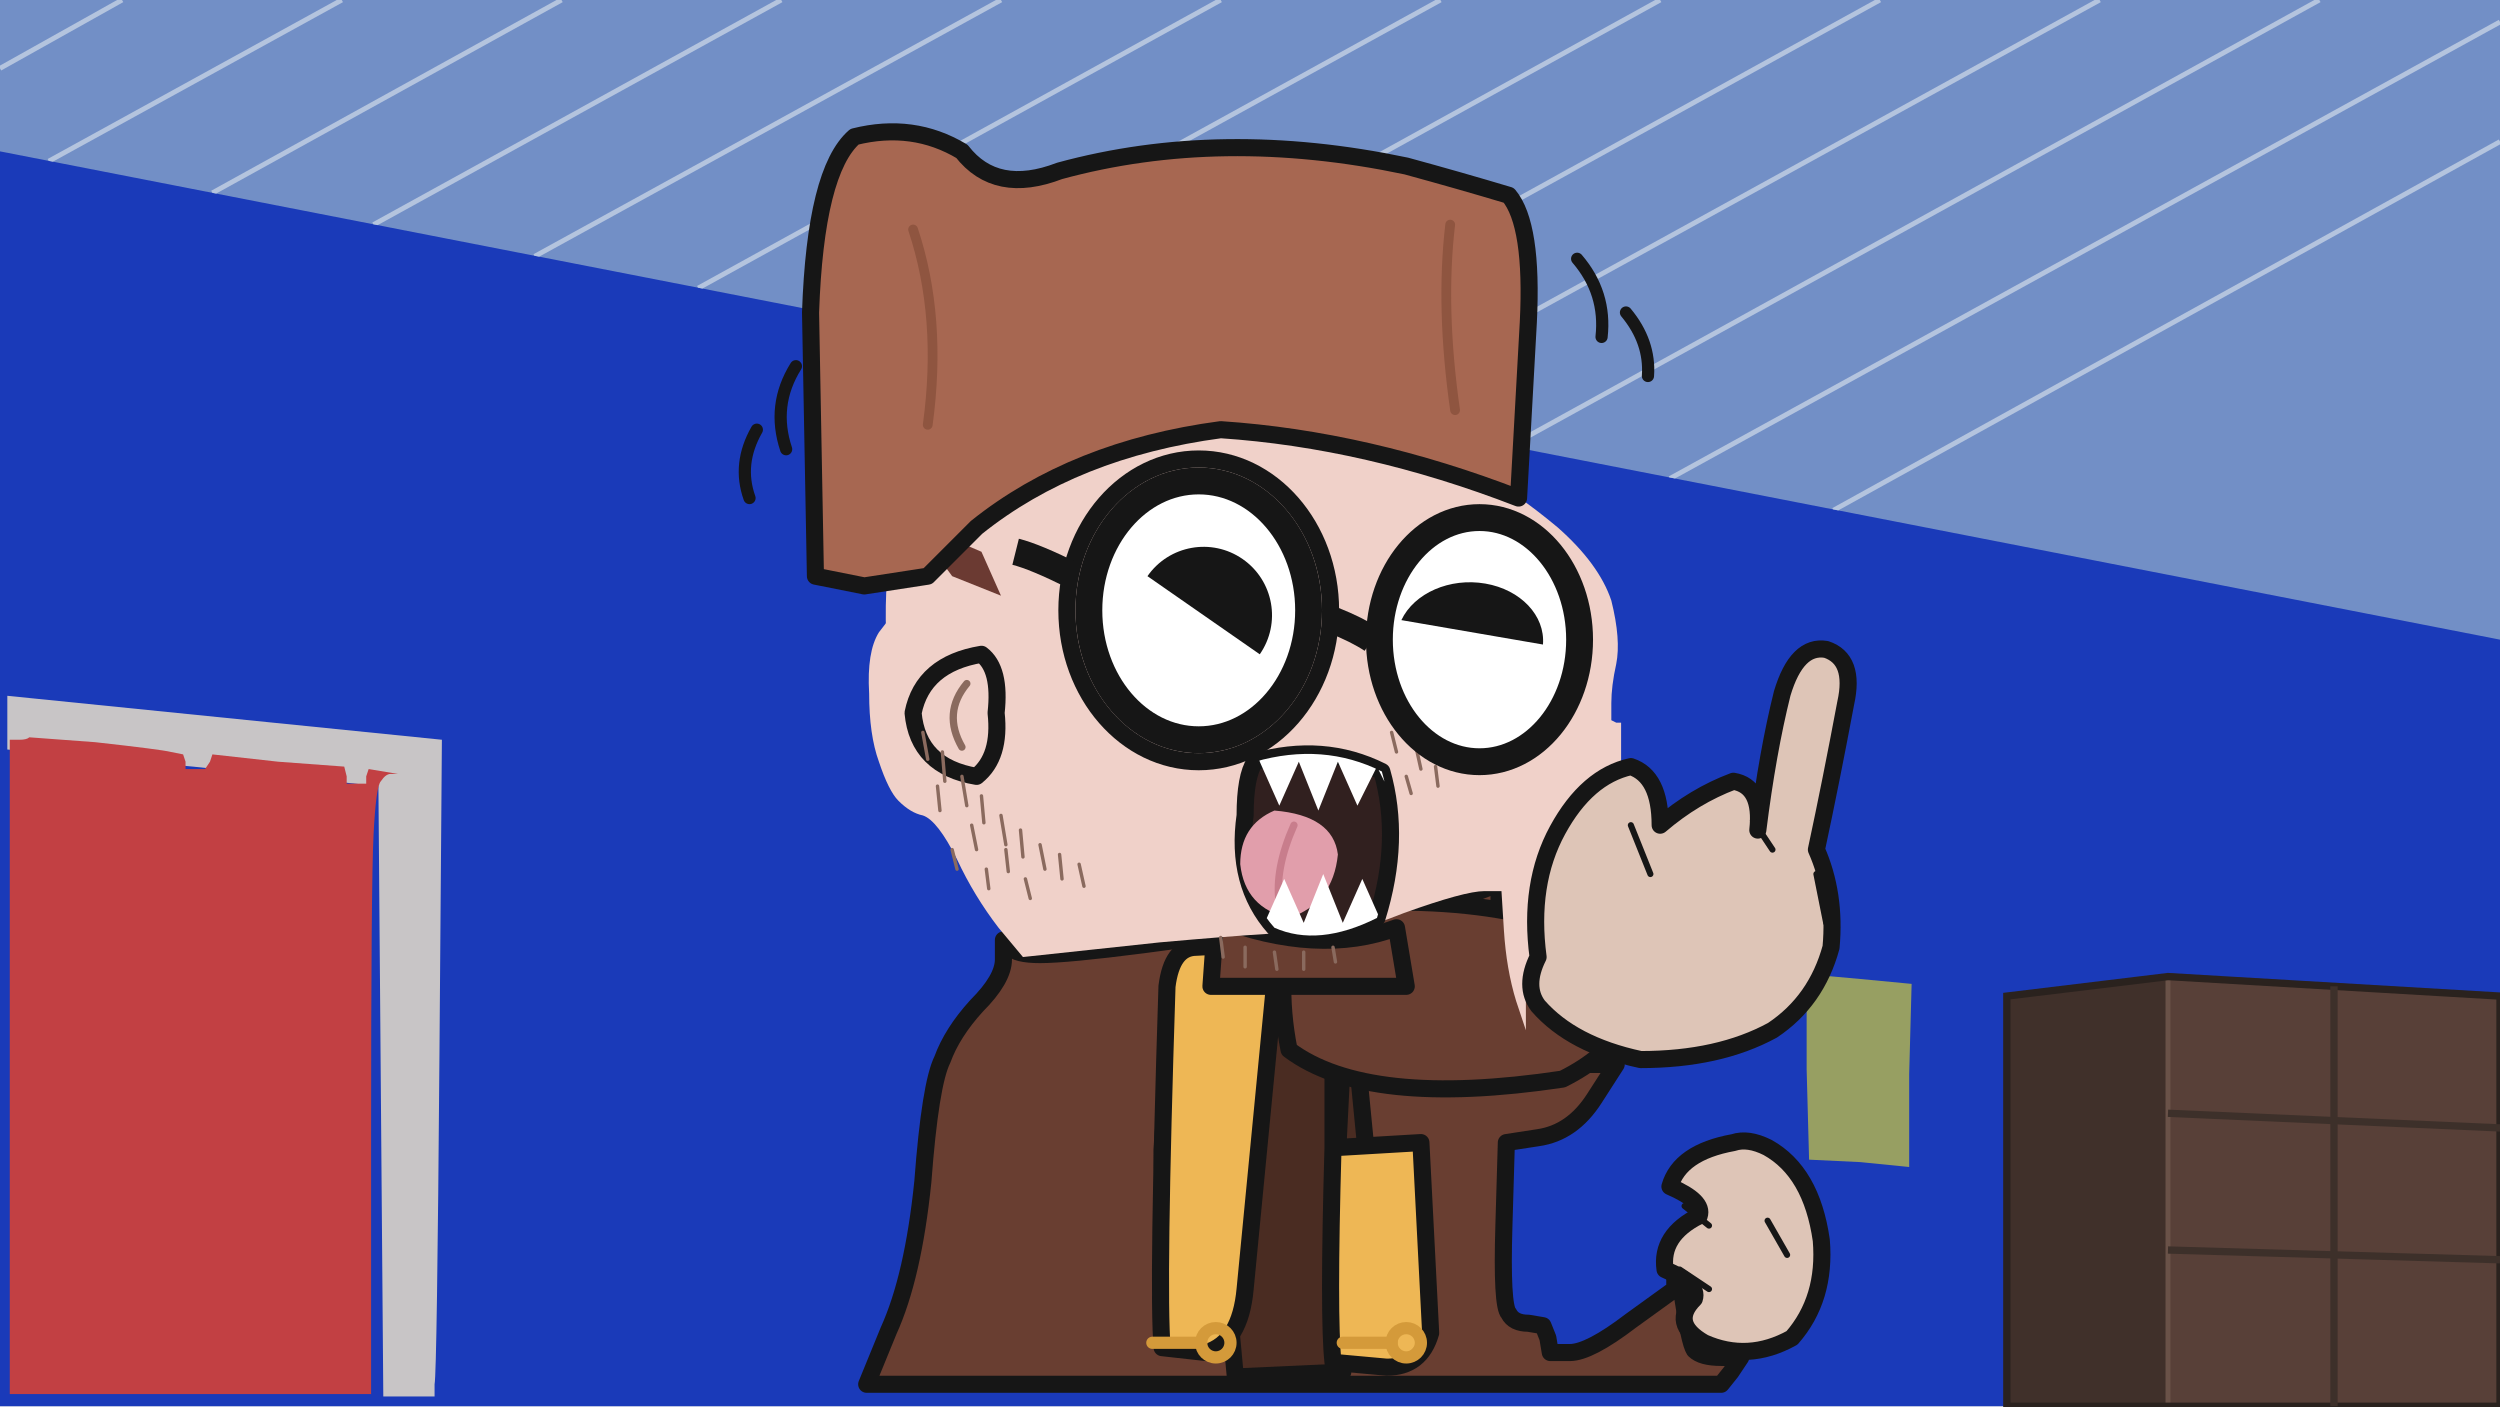
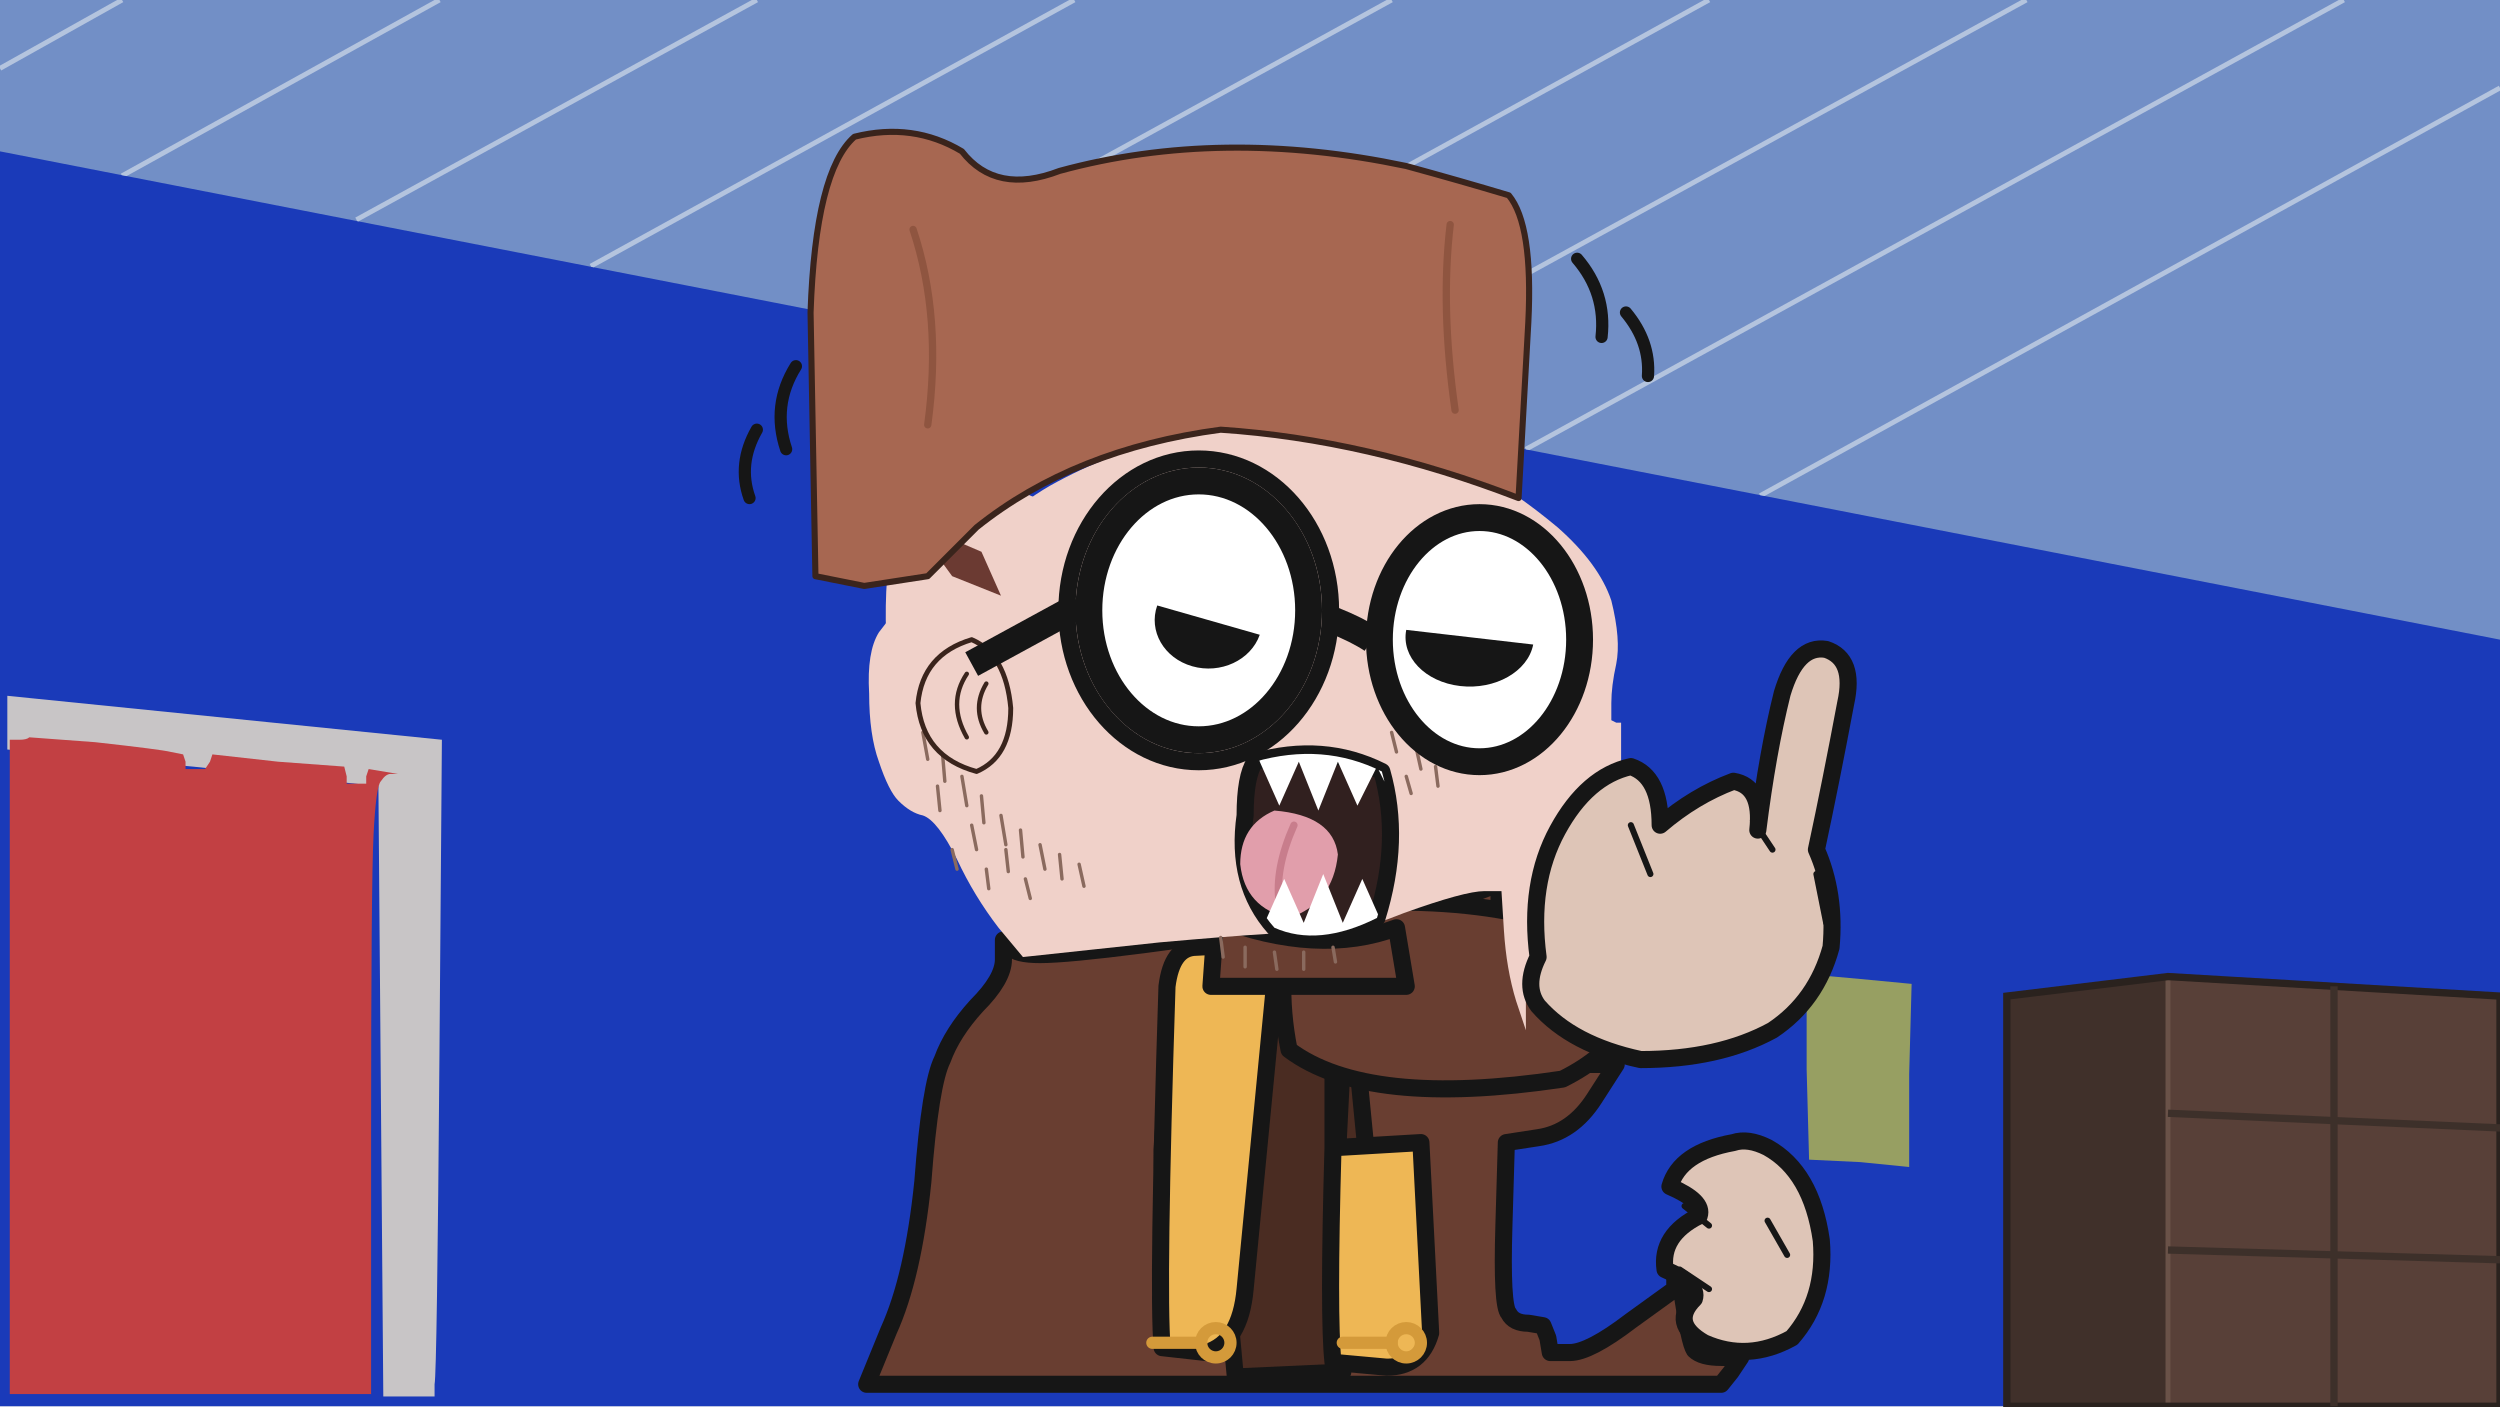
<svg xmlns="http://www.w3.org/2000/svg" viewBox="0 0 1024 576">
  <defs>
    <clipPath id="cc">
      <path d="M0 0h1024v262L0 62z" />
    </clipPath>
    <path id="fp" d="M506 174Q507 173 526 174Q544 174 568 180Q592 187 606 194Q620 201 638 216Q655 231 660 246Q664 262 662 272Q660 281 660 288L660 295L662 296L664 296L664 346L663 396L644 400L625 405L625 414L625 422L621 410Q617 397 616 381L615 365L608 365Q600 365 575 374Q550 384 540 382Q531 381 475 386L419 392L409 380Q399 367 392 352Q384 336 378 334Q373 333 368 328Q364 324 360 312Q356 301 356 284Q355 267 360 259Q366 251 368 250L369 248L376 257L383 266L390 266Q397 266 402 262Q408 257 408 250L408 243L404 242L400 242L403 228Q406 213 430 199Q455 185 480 180Q506 174 506 174Z" />
    <path id="mp" d="M514 312Q542 304 566 316Q574 344 564 376Q540 388 522 380Q506 362 510 334Q510 318 514 312Z" />
    <clipPath id="mc">
      <use href="#mp" />
    </clipPath>
    <clipPath id="ll">
      <ellipse cx="491" cy="250" rx="42" ry="50" />
    </clipPath>
    <clipPath id="rl">
      <ellipse cx="606" cy="262" rx="38" ry="47" />
    </clipPath>
  </defs>
  <path d="M0 0h1024v576H0z" fill="#1a3ab9" />
  <path d="M0 0h1024v262L0 62z" fill="#728fc6" />
  <g fill="none" stroke="#b4c4de" stroke-width="2" clip-path="url(#cc)">
    <path d="M0 28 50 0" />
-     <path d="M20 66 140 0" />
-     <path d="M87 79 230 0" />
-     <path d="M153 92 320 0" />
-     <path d="M219 105 410 0" />
-     <path d="M286 118 500 0" />
-     <path d="M352 131 590 0" />
-     <path d="M419 144 680 0" />
-     <path d="M485 157 770 0" />
-     <path d="M551 170 860 0" />
-     <path d="M618 183 950 0" />
-     <path d="M684 196 1024 9" />
-     <path d="M751 209 1024 58" />
+     <path d="M50 72 180 0" />
+     <path d="M146 90 310 0" />
+     <path d="M242 109 440 0" />
+     <path d="M337 128 570 0" />
+     <path d="M433 147 700 0" />
+     <path d="M529 165 830 0" />
+     <path d="M625 184 960 0" />
+     <path d="M721 203 1024 36" />
  </g>
  <path d="M3 286L3 285L92 294L181 303L180 432Q179 562 178 567L178 572L168 572L157 572L156 447L155 322L79 314L3 307L3 296Q3 286 3 286Z" fill="#c8c5c6" />
  <path d="M12 302Q12 302 39 304Q66 307 70 308L75 309L76 312L76 315L80 315L84 315L86 312L87 309L114 312L141 314L142 318L142 321L146 321L150 321L150 318L151 315L157 316L163 317L160 317Q158 317 156 320Q154 322 153 342Q152 362 152 466L152 571L78 571L4 571L4 437L4 303L8 303Q11 303 12 302Z" fill="#c24043" />
  <path d="M822 408 888 400 888 576 822 576Z" fill="#40302a" />
  <path d="M888 400 1024 408 1024 576 888 576Z" fill="#584038" />
  <path d="M888 400 888 576" fill="none" stroke="#6a5248" stroke-width="2" />
  <path d="M822 408 888 400 1024 408 1024 576 822 576Z" fill="none" stroke="#2a221e" stroke-width="3" />
  <g fill="none" stroke="#3d302a" stroke-width="3">
    <path d="M956 404 956 576" />
    <path d="M888 456 1024 462" />
    <path d="M888 512 1024 516" />
  </g>
  <path d="M740 400L740 399L762 401L783 403L782 440L782 478L762 476L741 475L740 438Q740 400 740 400Z" fill="#979f62" />
  <g stroke="#161616" stroke-width="7" stroke-linejoin="round">
    <path d="M527 360L527 360L544 360L561 360L562 367L563 374L572 374Q582 374 598 368L614 362L614 380Q615 399 622 417L628 435L645 436L662 436L653 450Q644 464 630 466L617 468L616 502Q615 535 618 538Q620 542 626 542L632 543L634 548L635 554L643 554Q651 554 668 541L686 528L686 518L686 509L689 530Q692 550 694 553Q697 556 705 556L713 556L709 562L705 567L530 567L355 567L364 545Q374 523 378 484Q381 444 386 434Q390 423 400 412Q411 401 411 393L411 385L414 388Q416 391 426 391Q437 391 468 387L498 383L488 414Q477 444 476 471Q476 498 480 510L484 522L498 522L511 521L512 516L512 511L517 510L522 509L522 501L522 493L515 492L508 491L508 480Q508 468 513 446Q518 424 526 408Q534 392 534 384L534 376L522 373L510 370L516 370L521 370L524 366Q527 361 527 360Z" fill="#693e31" />
    <path d="M508 394L552 394 560 476 550 562 506 564 498 478Z" fill="#4a2c22" />
    <path d="M490 388Q516 386 522 404L510 528Q508 550 494 554L476 552Q474 528 478 404Q480 388 490 388Z" fill="#eeb755" />
    <path d="M546 392L574 394 572 432 550 430 548 470L582 468 586 546Q582 560 568 560L546 558Q544 540 546 470Z" fill="#eeb755" />
    <g fill="none" stroke="#d49a3a" stroke-width="5" stroke-linecap="round">
      <path d="M472 550h20" />
      <circle cx="498" cy="550" r="6" />
    </g>
    <g fill="none" stroke="#d49a3a" stroke-width="5" stroke-linecap="round">
      <path d="M550 550h20" />
      <circle cx="576" cy="550" r="6" />
    </g>
    <path d="M530 372Q620 362 668 392Q676 424 640 442Q560 454 528 430Q522 400 530 372Z" fill="#693e31" />
    <path d="M498 376Q540 392 572 380L576 404 496 404Z" fill="#693e31" />
    <use href="#fp" fill="#f0d1c9" stroke="none" />
    <path d="M370 200Q358 240 366 290Q380 312 430 300Q452 268 444 220Q420 190 370 200Z" fill="#f0d1c9" stroke="none" />
    <ellipse cx="491" cy="250" rx="54" ry="62" fill="#f0d1c9" />
    <path d="M374 214L402 226 410 244 390 236Z" fill="#6b3a32" stroke="none" />
-     <path d="M334 236L332 128Q334 70 350 56Q374 50 394 62Q408 80 434 70Q500 52 576 68Q598 74 618 80Q628 92 626 132L622 204Q560 180 500 176Q440 184 400 216L380 236 354 240 334 236Z" fill="#a76751" />
-     <g fill="none" stroke="#8f5540" stroke-width="4" stroke-linecap="round">
-       <path d="M374 94q12 36 6 80" />
-       <path d="M594 92q-4 34 2 76" />
-     </g>
-     <path d="M402 268Q378 272 374 292Q376 314 400 318Q410 310 408 292Q410 274 402 268Z" fill="#f0d1c9" />
-     <path d="M396 280Q386 292 394 306" fill="none" stroke="#8a6a5e" stroke-width="3" stroke-linecap="round" />
    <path d="M378 300l2 11M386 308l1 12M394 318l2 12M402 326l1 11M410 334l2 12M418 340l1 11M426 346l2 10M434 350l1 10M442 354l2 9M384 322l1 10M398 338l2 10M412 348l1 9M390 348l2 8M404 356l1 8M420 360l2 8M500 384l1 8M510 388l0 8M522 390l1 7M534 390l0 7M546 388l1 6M570 300l2 8M580 306l2 9M588 314l1 8M576 318l2 7" fill="none" stroke="#8a6a5e" stroke-width="1.4" stroke-linecap="round" />
    <path d="M514 312Q542 304 566 316Q574 344 564 376Q540 388 522 380Q506 362 510 334Q510 318 514 312Z" fill="#31201f" />
    <path d="M522 332Q546 334 548 350Q546 370 528 376Q510 372 508 354Q508 338 522 332Z" fill="#e19eab" stroke="none" />
    <path d="M530 338Q522 356 524 370" fill="none" stroke="#c87d8c" stroke-width="3" stroke-linecap="round" />
    <g clip-path="url(#mc)">
      <path d="M516 312 524 330 532 312 540 332 548 312 556 330 564 314 570 326 572 308 514 306Z" fill="#fff" stroke="none" />
      <path d="M518 378 526 360 534 378 542 358 550 378 558 360 566 378 570 368 570 384 516 384Z" fill="#fff" stroke="none" />
    </g>
-     <ellipse cx="491" cy="250" rx="44" ry="52" fill="#fff" />
-     <ellipse cx="606" cy="262" rx="40" ry="49" fill="#fff" />
-     <g clip-path="url(#ll)" fill="#161616" stroke="none">
-       <path d="M470 236A26 26 0 0 1 516 268Z" />
-     </g>
-     <g clip-path="url(#rl)" fill="#161616" stroke="none">
-       <path d="M574 254A30 24 0 0 1 632 264Z" />
-     </g>
-     <g fill="none" stroke="#161616" stroke-width="11">
-       <ellipse cx="491" cy="250" rx="45" ry="53" />
-       <ellipse cx="606" cy="262" rx="41" ry="50" />
-       <path d="M546 254q10 4 16 8" />
-       <path d="M440 236q-16-8-24-10" />
-     </g>
+   </g>
+   <path d="M334 236L332 128Q334 70 350 56Q374 50 394 62Q408 80 434 70Q500 52 576 68Q598 74 618 80Q628 92 626 132L622 204Q560 180 500 176Q440 184 400 216L380 236 354 240 334 236Z" fill="#a76751" stroke="#3a241c" stroke-width="2.5" stroke-linejoin="round" />
+   <g fill="none" stroke="#8f5540" stroke-width="3" stroke-linecap="round">
+     <path d="M374 94q12 36 6 80" />
+     <path d="M594 92q-4 34 2 76" />
+   </g>
+   <path d="M398 262Q378 268 376 288Q378 310 400 316Q414 310 414 290Q412 268 398 262Z" fill="#f0d1c9" stroke="#3a241c" stroke-width="2" stroke-linejoin="round" />
+   <g fill="none" stroke="#3a241c" stroke-width="1.8" stroke-linecap="round">
+     <path d="M396 276Q388 288 396 302" />
+     <path d="M404 280Q398 290 404 300" />
+   </g>
+   <ellipse cx="491" cy="250" rx="44" ry="52" fill="#fff" />
+   <ellipse cx="606" cy="262" rx="40" ry="49" fill="#fff" />
+   <g clip-path="url(#ll)" fill="#161616" stroke="none">
+     <path d="M474 248A20 18 0 0 0 516 260Z" />
+   </g>
+   <g clip-path="url(#rl)" fill="#161616" stroke="none">
+     <path d="M576 258A26 20 0 0 0 628 264Z" />
+   </g>
+   <g fill="none" stroke="#161616" stroke-width="11">
+     <ellipse cx="491" cy="250" rx="45" ry="53" />
+     <ellipse cx="606" cy="262" rx="41" ry="50" />
+     <path d="M546 254q10 4 16 8" />
+     <path d="M442 248 398 272" />
  </g>
  <path d="M630 392Q626 362 638 340Q650 318 668 314Q680 318 680 338Q694 326 710 320Q722 322 720 340Q724 308 730 284Q736 264 748 266Q760 270 756 288Q750 320 744 348Q752 366 750 388Q744 410 726 422Q704 434 672 434Q644 428 630 412Q624 404 630 392Z" fill="#dec5b7" stroke="#161616" stroke-width="7" stroke-linejoin="round" />
  <g fill="none" stroke="#161616" stroke-width="2.5" stroke-linecap="round">
    <path d="M668 338 676 358" />
    <path d="M718 336 726 348" />
    <path d="M744 358 748 378" />
  </g>
  <path d="M710 468Q688 472 684 486Q698 492 696 498Q680 506 682 520Q696 526 694 532Q684 542 698 550Q716 558 734 548Q748 532 746 508Q742 480 724 470Q716 466 710 468Z" fill="#dec5b7" stroke="#161616" stroke-width="7" stroke-linejoin="round" />
  <g fill="none" stroke="#161616" stroke-width="2.5" stroke-linecap="round">
    <path d="M690 494 700 502" />
    <path d="M688 520 700 528" />
    <path d="M724 500 732 514" />
  </g>
  <g fill="none" stroke="#161616" stroke-width="5" stroke-linecap="round">
    <path d="M326 150q-10 16-4 34" />
    <path d="M310 176q-8 14-3 28" />
    <path d="M646 106q12 14 10 32" />
    <path d="M666 128q10 12 9 26" />
  </g>
</svg>
